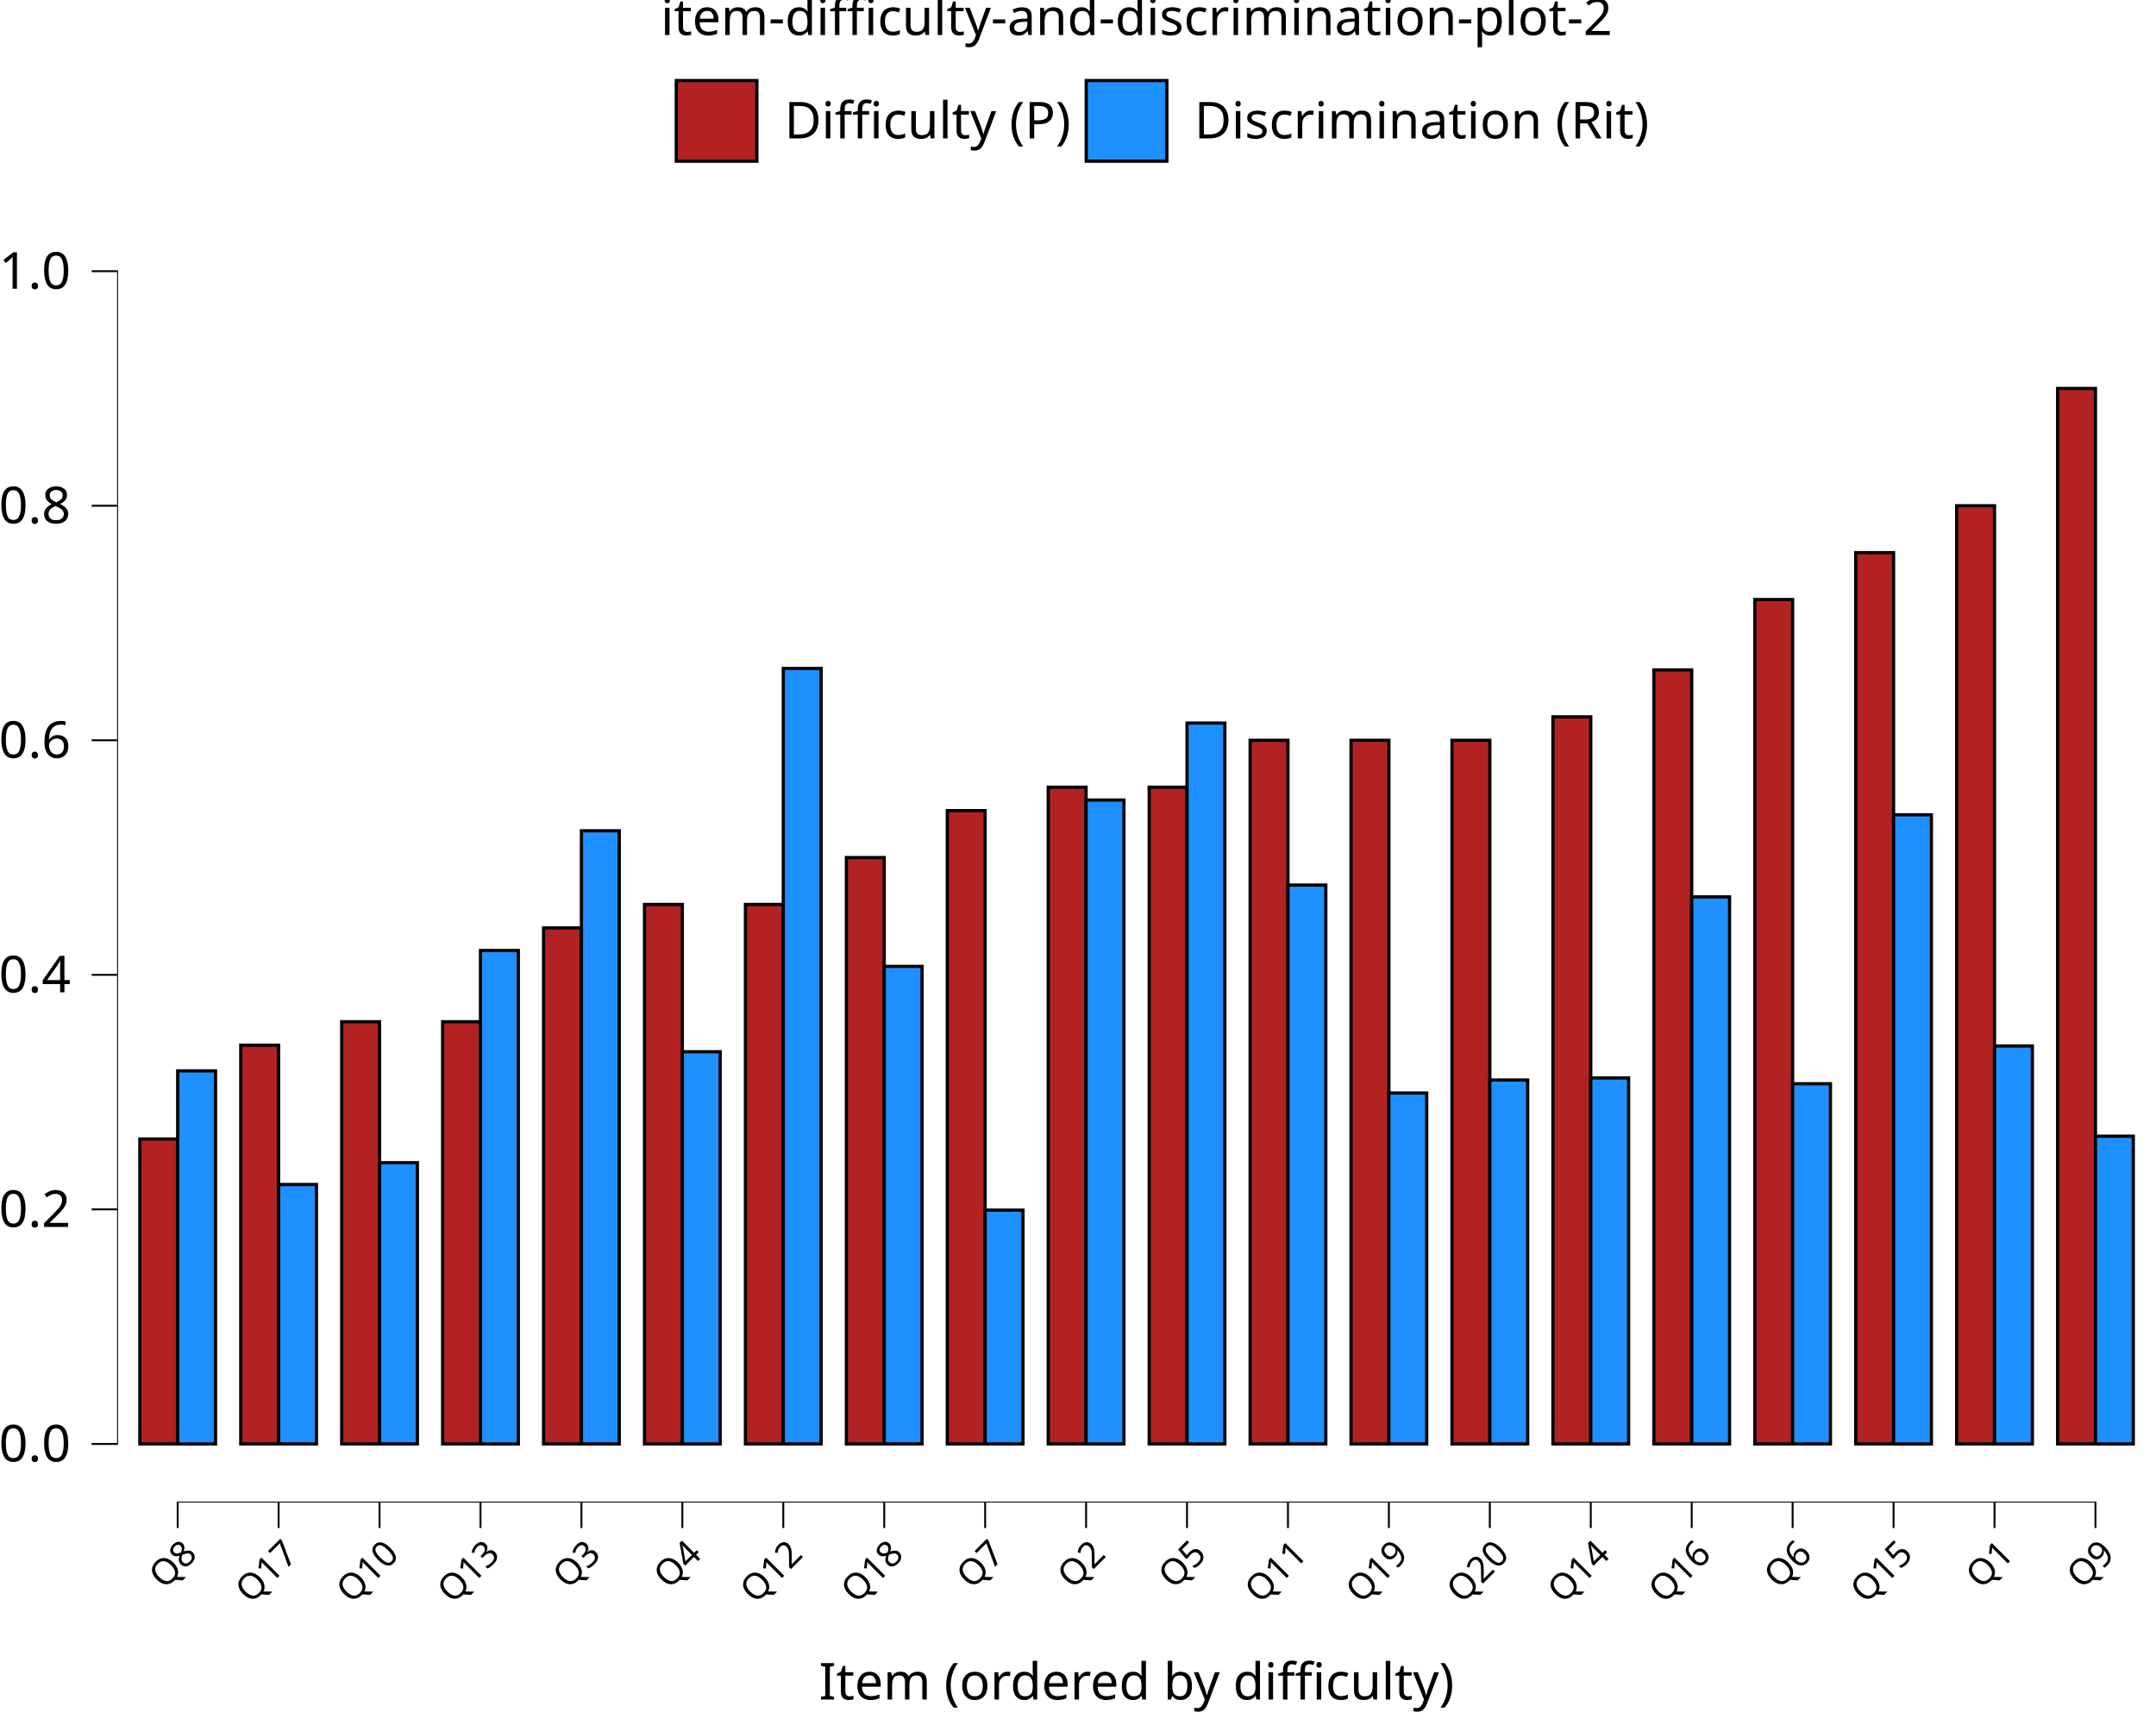
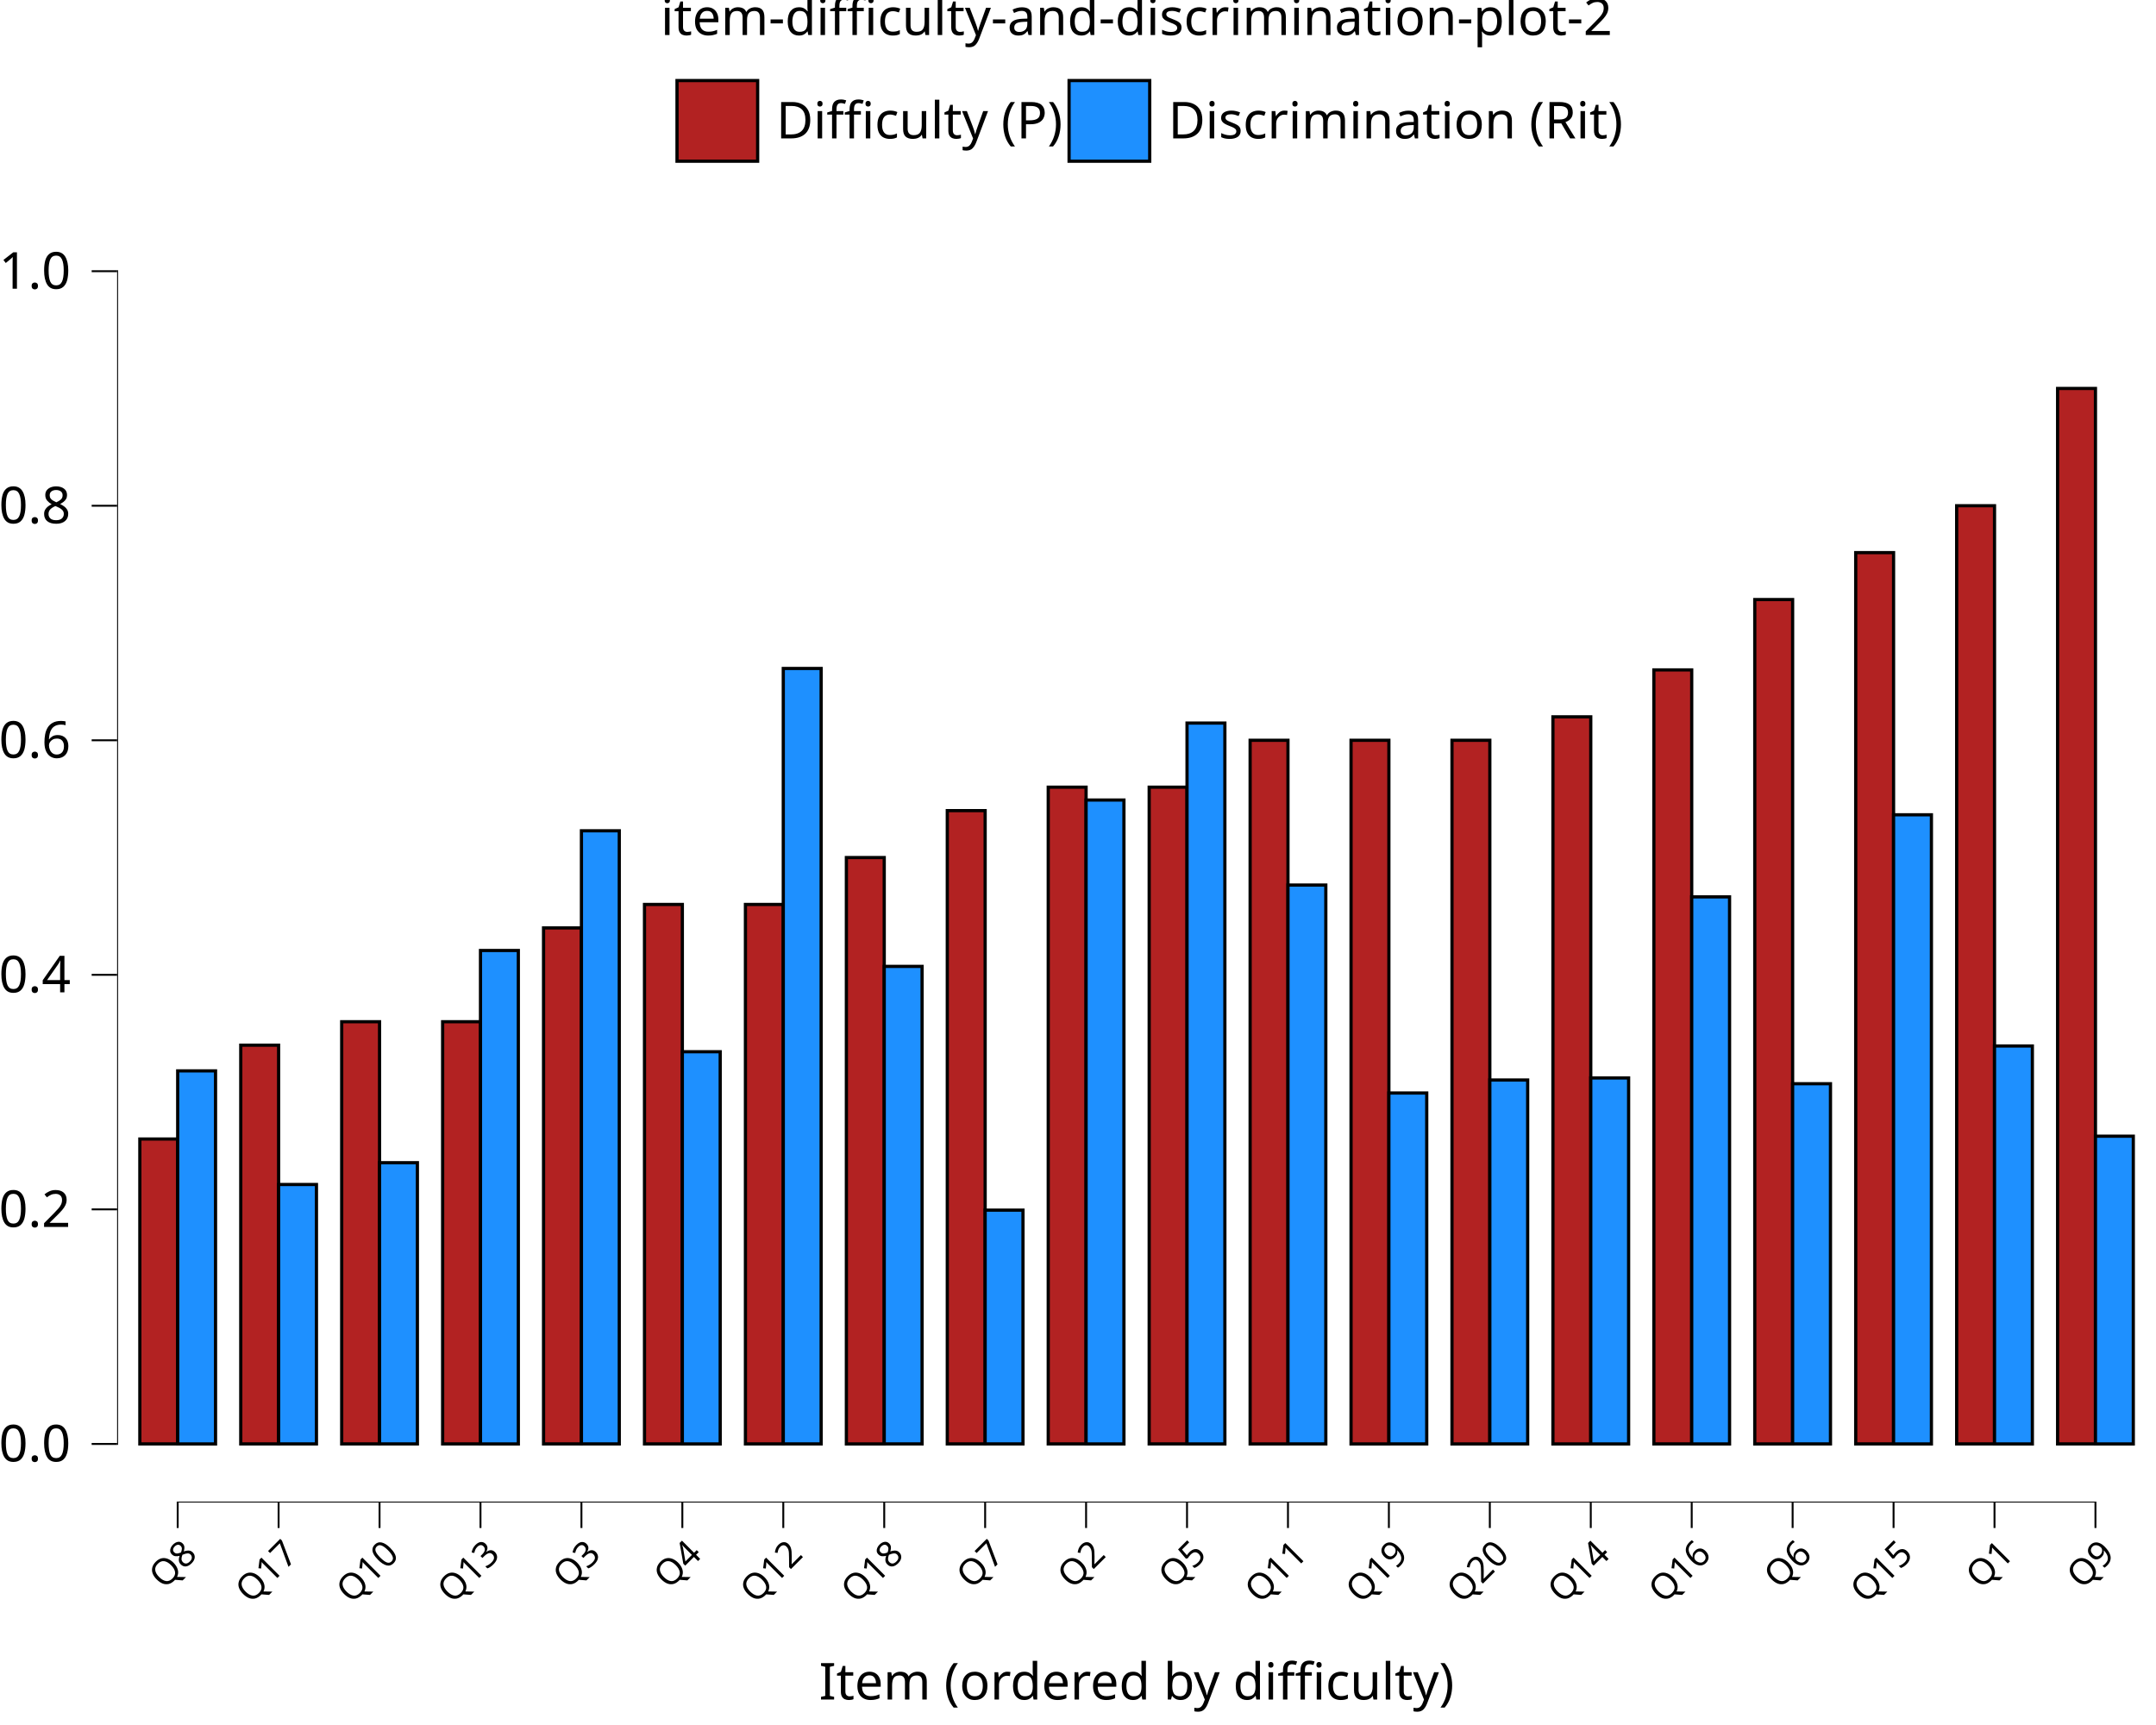
<svg xmlns="http://www.w3.org/2000/svg" class="svglite" data-engine-version="2.0" width="720.00pt" height="576.00pt" viewBox="0 0 720.00 576.00">
  <defs>
    <style type="text/css">
    .svglite line, .svglite polyline, .svglite polygon, .svglite path, .svglite rect, .svglite circle {
      fill: none;
      stroke: #000000;
      stroke-linecap: round;
      stroke-linejoin: round;
      stroke-miterlimit: 10.00;
    }
  </style>
  </defs>
  <rect width="100%" height="100%" style="stroke: none; fill: #FFFFFF;" />
  <defs>
    <clipPath id="cpMC4wMHw3MjAuMDB8MC4wMHw1NzYuMDA=">
      <rect x="0.00" y="0.00" width="720.00" height="576.00" />
    </clipPath>
  </defs>
  <g clip-path="url(#cpMC4wMHw3MjAuMDB8MC4wMHw1NzYuMDA=)">
    <rect x="0.00" y="0.00" width="720.00" height="576.00" style="stroke-width: 10.67; stroke: none;" />
  </g>
  <defs>
    <clipPath id="cpMzkuMTF8NzIwLjAwfDcwLjk3fDUwMS43Mg==">
      <rect x="39.11" y="70.97" width="680.89" height="430.75" />
    </clipPath>
  </defs>
  <g clip-path="url(#cpMzkuMTF8NzIwLjAwfDcwLjk3fDUwMS43Mg==)">
    <rect x="39.11" y="70.97" width="680.89" height="430.75" style="stroke-width: 10.67; stroke: none;" />
    <rect x="653.43" y="168.87" width="12.64" height="313.27" style="stroke-width: 1.07; stroke-linecap: butt; stroke-linejoin: miter; fill: #B22222;" />
    <rect x="350.06" y="262.85" width="12.64" height="219.29" style="stroke-width: 1.07; stroke-linecap: butt; stroke-linejoin: miter; fill: #B22222;" />
    <rect x="181.52" y="309.84" width="12.64" height="172.30" style="stroke-width: 1.07; stroke-linecap: butt; stroke-linejoin: miter; fill: #B22222;" />
    <rect x="215.23" y="302.01" width="12.64" height="180.13" style="stroke-width: 1.07; stroke-linecap: butt; stroke-linejoin: miter; fill: #B22222;" />
    <rect x="383.77" y="262.85" width="12.64" height="219.29" style="stroke-width: 1.07; stroke-linecap: butt; stroke-linejoin: miter; fill: #B22222;" />
    <rect x="586.01" y="200.20" width="12.64" height="281.95" style="stroke-width: 1.07; stroke-linecap: butt; stroke-linejoin: miter; fill: #B22222;" />
    <rect x="316.35" y="270.68" width="12.64" height="211.46" style="stroke-width: 1.07; stroke-linecap: butt; stroke-linejoin: miter; fill: #B22222;" />
    <rect x="46.70" y="380.33" width="12.64" height="101.81" style="stroke-width: 1.07; stroke-linecap: butt; stroke-linejoin: miter; fill: #B22222;" />
    <rect x="687.14" y="129.71" width="12.64" height="352.43" style="stroke-width: 1.07; stroke-linecap: butt; stroke-linejoin: miter; fill: #B22222;" />
    <rect x="114.11" y="341.17" width="12.64" height="140.97" style="stroke-width: 1.07; stroke-linecap: butt; stroke-linejoin: miter; fill: #B22222;" />
    <rect x="417.48" y="247.19" width="12.64" height="234.96" style="stroke-width: 1.07; stroke-linecap: butt; stroke-linejoin: miter; fill: #B22222;" />
    <rect x="248.94" y="302.01" width="12.64" height="180.13" style="stroke-width: 1.07; stroke-linecap: butt; stroke-linejoin: miter; fill: #B22222;" />
    <rect x="147.82" y="341.17" width="12.64" height="140.97" style="stroke-width: 1.07; stroke-linecap: butt; stroke-linejoin: miter; fill: #B22222;" />
    <rect x="518.60" y="239.36" width="12.64" height="242.79" style="stroke-width: 1.07; stroke-linecap: butt; stroke-linejoin: miter; fill: #B22222;" />
    <rect x="619.72" y="184.53" width="12.64" height="297.61" style="stroke-width: 1.07; stroke-linecap: butt; stroke-linejoin: miter; fill: #B22222;" />
    <rect x="552.31" y="223.69" width="12.64" height="258.45" style="stroke-width: 1.07; stroke-linecap: butt; stroke-linejoin: miter; fill: #B22222;" />
    <rect x="80.40" y="349.00" width="12.64" height="133.14" style="stroke-width: 1.07; stroke-linecap: butt; stroke-linejoin: miter; fill: #B22222;" />
    <rect x="282.65" y="286.35" width="12.64" height="195.80" style="stroke-width: 1.07; stroke-linecap: butt; stroke-linejoin: miter; fill: #B22222;" />
    <rect x="451.18" y="247.19" width="12.64" height="234.96" style="stroke-width: 1.07; stroke-linecap: butt; stroke-linejoin: miter; fill: #B22222;" />
    <rect x="484.89" y="247.19" width="12.64" height="234.96" style="stroke-width: 1.07; stroke-linecap: butt; stroke-linejoin: miter; fill: #B22222;" />
    <rect x="666.07" y="349.27" width="12.64" height="132.88" style="stroke-width: 1.07; stroke-linecap: butt; stroke-linejoin: miter; fill: #1E90FF;" />
    <rect x="362.70" y="267.14" width="12.64" height="215.01" style="stroke-width: 1.07; stroke-linecap: butt; stroke-linejoin: miter; fill: #1E90FF;" />
    <rect x="194.17" y="277.41" width="12.64" height="204.73" style="stroke-width: 1.07; stroke-linecap: butt; stroke-linejoin: miter; fill: #1E90FF;" />
    <rect x="227.87" y="351.19" width="12.64" height="130.96" style="stroke-width: 1.07; stroke-linecap: butt; stroke-linejoin: miter; fill: #1E90FF;" />
    <rect x="396.41" y="241.44" width="12.64" height="240.71" style="stroke-width: 1.07; stroke-linecap: butt; stroke-linejoin: miter; fill: #1E90FF;" />
    <rect x="598.65" y="361.87" width="12.64" height="120.27" style="stroke-width: 1.07; stroke-linecap: butt; stroke-linejoin: miter; fill: #1E90FF;" />
    <rect x="328.99" y="404.08" width="12.64" height="78.06" style="stroke-width: 1.07; stroke-linecap: butt; stroke-linejoin: miter; fill: #1E90FF;" />
    <rect x="59.34" y="357.58" width="12.64" height="124.57" style="stroke-width: 1.07; stroke-linecap: butt; stroke-linejoin: miter; fill: #1E90FF;" />
    <rect x="699.78" y="379.39" width="12.64" height="102.76" style="stroke-width: 1.07; stroke-linecap: butt; stroke-linejoin: miter; fill: #1E90FF;" />
    <rect x="126.75" y="388.24" width="12.64" height="93.90" style="stroke-width: 1.07; stroke-linecap: butt; stroke-linejoin: miter; fill: #1E90FF;" />
    <rect x="430.12" y="295.53" width="12.64" height="186.61" style="stroke-width: 1.07; stroke-linecap: butt; stroke-linejoin: miter; fill: #1E90FF;" />
    <rect x="261.58" y="223.21" width="12.64" height="258.93" style="stroke-width: 1.07; stroke-linecap: butt; stroke-linejoin: miter; fill: #1E90FF;" />
    <rect x="160.46" y="317.38" width="12.64" height="164.77" style="stroke-width: 1.07; stroke-linecap: butt; stroke-linejoin: miter; fill: #1E90FF;" />
    <rect x="531.24" y="359.94" width="12.64" height="122.21" style="stroke-width: 1.07; stroke-linecap: butt; stroke-linejoin: miter; fill: #1E90FF;" />
    <rect x="632.36" y="272.07" width="12.64" height="210.08" style="stroke-width: 1.07; stroke-linecap: butt; stroke-linejoin: miter; fill: #1E90FF;" />
    <rect x="564.95" y="299.48" width="12.64" height="182.67" style="stroke-width: 1.07; stroke-linecap: butt; stroke-linejoin: miter; fill: #1E90FF;" />
    <rect x="93.04" y="395.52" width="12.64" height="86.62" style="stroke-width: 1.07; stroke-linecap: butt; stroke-linejoin: miter; fill: #1E90FF;" />
    <rect x="295.29" y="322.69" width="12.64" height="159.45" style="stroke-width: 1.07; stroke-linecap: butt; stroke-linejoin: miter; fill: #1E90FF;" />
    <rect x="463.82" y="364.97" width="12.64" height="117.17" style="stroke-width: 1.07; stroke-linecap: butt; stroke-linejoin: miter; fill: #1E90FF;" />
    <rect x="497.53" y="360.63" width="12.64" height="121.51" style="stroke-width: 1.07; stroke-linecap: butt; stroke-linejoin: miter; fill: #1E90FF;" />
    <line x1="59.02" y1="501.72" x2="700.09" y2="501.72" style="stroke-width: 0.64; stroke-linecap: butt;" />
    <line x1="39.11" y1="482.46" x2="39.11" y2="90.23" style="stroke-width: 0.64; stroke-linecap: butt;" />
    <rect x="39.11" y="70.97" width="680.89" height="430.75" style="stroke-width: 0.00; stroke: none;" />
  </g>
  <g clip-path="url(#cpMC4wMHw3MjAuMDB8MC4wMHw1NzYuMDA=)">
    <polyline points="39.11,501.72 39.11,70.97 " style="stroke-width: 0.00; stroke: none; stroke-linecap: butt;" />
    <text x="23.63" y="487.99" text-anchor="end" style="font-size: 17.00px; font-family: sans;" textLength="23.63px" lengthAdjust="spacingAndGlyphs">0.0</text>
    <text x="23.63" y="409.68" text-anchor="end" style="font-size: 17.00px; font-family: sans;" textLength="23.63px" lengthAdjust="spacingAndGlyphs">0.2</text>
    <text x="23.63" y="331.36" text-anchor="end" style="font-size: 17.00px; font-family: sans;" textLength="23.63px" lengthAdjust="spacingAndGlyphs">0.4</text>
    <text x="23.63" y="253.04" text-anchor="end" style="font-size: 17.00px; font-family: sans;" textLength="23.63px" lengthAdjust="spacingAndGlyphs">0.6</text>
    <text x="23.63" y="174.72" text-anchor="end" style="font-size: 17.00px; font-family: sans;" textLength="23.63px" lengthAdjust="spacingAndGlyphs">0.8</text>
    <text x="23.63" y="96.40" text-anchor="end" style="font-size: 17.00px; font-family: sans;" textLength="23.63px" lengthAdjust="spacingAndGlyphs">1.0</text>
    <polyline points="30.61,482.15 39.11,482.15 " style="stroke-width: 0.64; stroke-linecap: butt;" />
    <polyline points="30.61,403.83 39.11,403.83 " style="stroke-width: 0.64; stroke-linecap: butt;" />
    <polyline points="30.61,325.51 39.11,325.51 " style="stroke-width: 0.64; stroke-linecap: butt;" />
    <polyline points="30.61,247.19 39.11,247.19 " style="stroke-width: 0.64; stroke-linecap: butt;" />
    <polyline points="30.61,168.87 39.11,168.87 " style="stroke-width: 0.64; stroke-linecap: butt;" />
    <polyline points="30.61,90.55 39.11,90.55 " style="stroke-width: 0.64; stroke-linecap: butt;" />
    <polyline points="39.11,501.72 720.00,501.72 " style="stroke-width: 0.00; stroke: none; stroke-linecap: butt;" />
    <polyline points="59.34,510.23 59.34,501.72 " style="stroke-width: 0.64; stroke-linecap: butt;" />
    <polyline points="93.04,510.23 93.04,501.72 " style="stroke-width: 0.64; stroke-linecap: butt;" />
    <polyline points="126.75,510.23 126.75,501.72 " style="stroke-width: 0.64; stroke-linecap: butt;" />
    <polyline points="160.46,510.23 160.46,501.72 " style="stroke-width: 0.64; stroke-linecap: butt;" />
    <polyline points="194.17,510.23 194.17,501.72 " style="stroke-width: 0.64; stroke-linecap: butt;" />
    <polyline points="227.87,510.23 227.87,501.72 " style="stroke-width: 0.64; stroke-linecap: butt;" />
    <polyline points="261.58,510.23 261.58,501.72 " style="stroke-width: 0.64; stroke-linecap: butt;" />
    <polyline points="295.29,510.23 295.29,501.72 " style="stroke-width: 0.64; stroke-linecap: butt;" />
    <polyline points="328.99,510.23 328.99,501.72 " style="stroke-width: 0.64; stroke-linecap: butt;" />
    <polyline points="362.70,510.23 362.70,501.72 " style="stroke-width: 0.64; stroke-linecap: butt;" />
    <polyline points="396.41,510.23 396.41,501.72 " style="stroke-width: 0.64; stroke-linecap: butt;" />
    <polyline points="430.12,510.23 430.12,501.72 " style="stroke-width: 0.64; stroke-linecap: butt;" />
    <polyline points="463.82,510.23 463.82,501.72 " style="stroke-width: 0.64; stroke-linecap: butt;" />
    <polyline points="497.53,510.23 497.53,501.72 " style="stroke-width: 0.64; stroke-linecap: butt;" />
    <polyline points="531.24,510.23 531.24,501.72 " style="stroke-width: 0.64; stroke-linecap: butt;" />
    <polyline points="564.95,510.23 564.95,501.72 " style="stroke-width: 0.64; stroke-linecap: butt;" />
    <polyline points="598.65,510.23 598.65,501.72 " style="stroke-width: 0.64; stroke-linecap: butt;" />
    <polyline points="632.36,510.23 632.36,501.72 " style="stroke-width: 0.64; stroke-linecap: butt;" />
    <polyline points="666.07,510.23 666.07,501.72 " style="stroke-width: 0.64; stroke-linecap: butt;" />
    <polyline points="699.78,510.23 699.78,501.72 " style="stroke-width: 0.64; stroke-linecap: butt;" />
    <text transform="translate(66.34,519.48) rotate(-45)" text-anchor="end" style="font-size: 12.00px; font-family: sans;" textLength="16.01px" lengthAdjust="spacingAndGlyphs">Q8</text>
    <text transform="translate(100.05,519.48) rotate(-45)" text-anchor="end" style="font-size: 12.00px; font-family: sans;" textLength="22.69px" lengthAdjust="spacingAndGlyphs">Q17</text>
    <text transform="translate(133.76,519.48) rotate(-45)" text-anchor="end" style="font-size: 12.00px; font-family: sans;" textLength="22.69px" lengthAdjust="spacingAndGlyphs">Q10</text>
    <text transform="translate(167.47,519.48) rotate(-45)" text-anchor="end" style="font-size: 12.00px; font-family: sans;" textLength="22.69px" lengthAdjust="spacingAndGlyphs">Q13</text>
    <text transform="translate(201.17,519.48) rotate(-45)" text-anchor="end" style="font-size: 12.00px; font-family: sans;" textLength="16.01px" lengthAdjust="spacingAndGlyphs">Q3</text>
    <text transform="translate(234.88,519.48) rotate(-45)" text-anchor="end" style="font-size: 12.00px; font-family: sans;" textLength="16.01px" lengthAdjust="spacingAndGlyphs">Q4</text>
    <text transform="translate(268.59,519.48) rotate(-45)" text-anchor="end" style="font-size: 12.00px; font-family: sans;" textLength="22.69px" lengthAdjust="spacingAndGlyphs">Q12</text>
    <text transform="translate(302.29,519.48) rotate(-45)" text-anchor="end" style="font-size: 12.00px; font-family: sans;" textLength="22.69px" lengthAdjust="spacingAndGlyphs">Q18</text>
    <text transform="translate(336.00,519.48) rotate(-45)" text-anchor="end" style="font-size: 12.00px; font-family: sans;" textLength="16.01px" lengthAdjust="spacingAndGlyphs">Q7</text>
    <text transform="translate(369.71,519.48) rotate(-45)" text-anchor="end" style="font-size: 12.00px; font-family: sans;" textLength="16.01px" lengthAdjust="spacingAndGlyphs">Q2</text>
    <text transform="translate(403.42,519.48) rotate(-45)" text-anchor="end" style="font-size: 12.00px; font-family: sans;" textLength="16.01px" lengthAdjust="spacingAndGlyphs">Q5</text>
    <text transform="translate(437.12,519.48) rotate(-45)" text-anchor="end" style="font-size: 12.00px; font-family: sans;" textLength="22.69px" lengthAdjust="spacingAndGlyphs">Q11</text>
    <text transform="translate(470.83,519.48) rotate(-45)" text-anchor="end" style="font-size: 12.00px; font-family: sans;" textLength="22.69px" lengthAdjust="spacingAndGlyphs">Q19</text>
    <text transform="translate(504.54,519.48) rotate(-45)" text-anchor="end" style="font-size: 12.00px; font-family: sans;" textLength="22.69px" lengthAdjust="spacingAndGlyphs">Q20</text>
    <text transform="translate(538.25,519.48) rotate(-45)" text-anchor="end" style="font-size: 12.00px; font-family: sans;" textLength="22.69px" lengthAdjust="spacingAndGlyphs">Q14</text>
    <text transform="translate(571.95,519.48) rotate(-45)" text-anchor="end" style="font-size: 12.00px; font-family: sans;" textLength="22.69px" lengthAdjust="spacingAndGlyphs">Q16</text>
    <text transform="translate(605.66,519.48) rotate(-45)" text-anchor="end" style="font-size: 12.00px; font-family: sans;" textLength="16.01px" lengthAdjust="spacingAndGlyphs">Q6</text>
    <text transform="translate(639.37,519.48) rotate(-45)" text-anchor="end" style="font-size: 12.00px; font-family: sans;" textLength="22.69px" lengthAdjust="spacingAndGlyphs">Q15</text>
    <text transform="translate(673.08,519.48) rotate(-45)" text-anchor="end" style="font-size: 12.00px; font-family: sans;" textLength="16.01px" lengthAdjust="spacingAndGlyphs">Q1</text>
    <text transform="translate(706.78,519.48) rotate(-45)" text-anchor="end" style="font-size: 12.00px; font-family: sans;" textLength="16.01px" lengthAdjust="spacingAndGlyphs">Q9</text>
    <text x="379.56" y="567.49" text-anchor="middle" style="font-size: 17.00px; font-family: sans;" textLength="196.53px" lengthAdjust="spacingAndGlyphs">Item (ordered by difficulty)</text>
-     <rect x="211.19" y="20.71" width="336.74" height="39.31" style="stroke-width: 0.75; stroke: none;" />
-     <rect x="211.19" y="20.71" width="336.74" height="39.31" style="stroke-width: 10.67; stroke: none;" />
-     <rect x="225.13" y="26.19" width="28.35" height="28.35" style="stroke-width: 10.67; stroke: none;" />
-     <rect x="225.84" y="26.90" width="26.93" height="26.93" style="stroke-width: 1.07; stroke-linecap: butt; stroke-linejoin: miter; fill: #B22222;" />
-     <rect x="362.04" y="26.19" width="28.35" height="28.35" style="stroke-width: 10.67; stroke: none;" />
-     <rect x="362.75" y="26.90" width="26.93" height="26.93" style="stroke-width: 1.07; stroke-linecap: butt; stroke-linejoin: miter; fill: #1E90FF;" />
-     <text x="261.95" y="46.21" style="font-size: 17.00px; font-family: sans;" textLength="91.63px" lengthAdjust="spacingAndGlyphs">Difficulty (P)</text>
-     <text x="398.86" y="46.21" style="font-size: 17.00px; font-family: sans;" textLength="143.59px" lengthAdjust="spacingAndGlyphs">Discrimination (Rit)</text>
+     <rect x="219.90" y="20.71" width="319.30" height="39.31" style="stroke-width: 0.75; stroke: none;" />
+     <rect x="219.90" y="20.71" width="319.30" height="39.31" style="stroke-width: 10.67; stroke: none;" />
+     <rect x="225.38" y="26.19" width="28.35" height="28.35" style="stroke-width: 10.67; stroke: none;" />
+     <rect x="226.09" y="26.90" width="26.93" height="26.93" style="stroke-width: 1.07; stroke-linecap: butt; stroke-linejoin: miter; fill: #B22222;" />
+     <rect x="356.32" y="26.19" width="28.35" height="28.35" style="stroke-width: 10.67; stroke: none;" />
+     <rect x="357.02" y="26.90" width="26.93" height="26.93" style="stroke-width: 1.07; stroke-linecap: butt; stroke-linejoin: miter; fill: #1E90FF;" />
+     <text x="259.21" y="46.21" style="font-size: 17.00px; font-family: sans;" textLength="91.63px" lengthAdjust="spacingAndGlyphs">Difficulty (P)</text>
+     <text x="390.14" y="46.21" style="font-size: 17.00px; font-family: sans;" textLength="143.59px" lengthAdjust="spacingAndGlyphs">Discrimination (Rit)</text>
    <text x="379.56" y="11.70" text-anchor="middle" style="font-size: 17.00px; font-family: sans;" textLength="291.01px" lengthAdjust="spacingAndGlyphs">item-difficulty-and-discrimination-plot-2</text>
  </g>
</svg>
